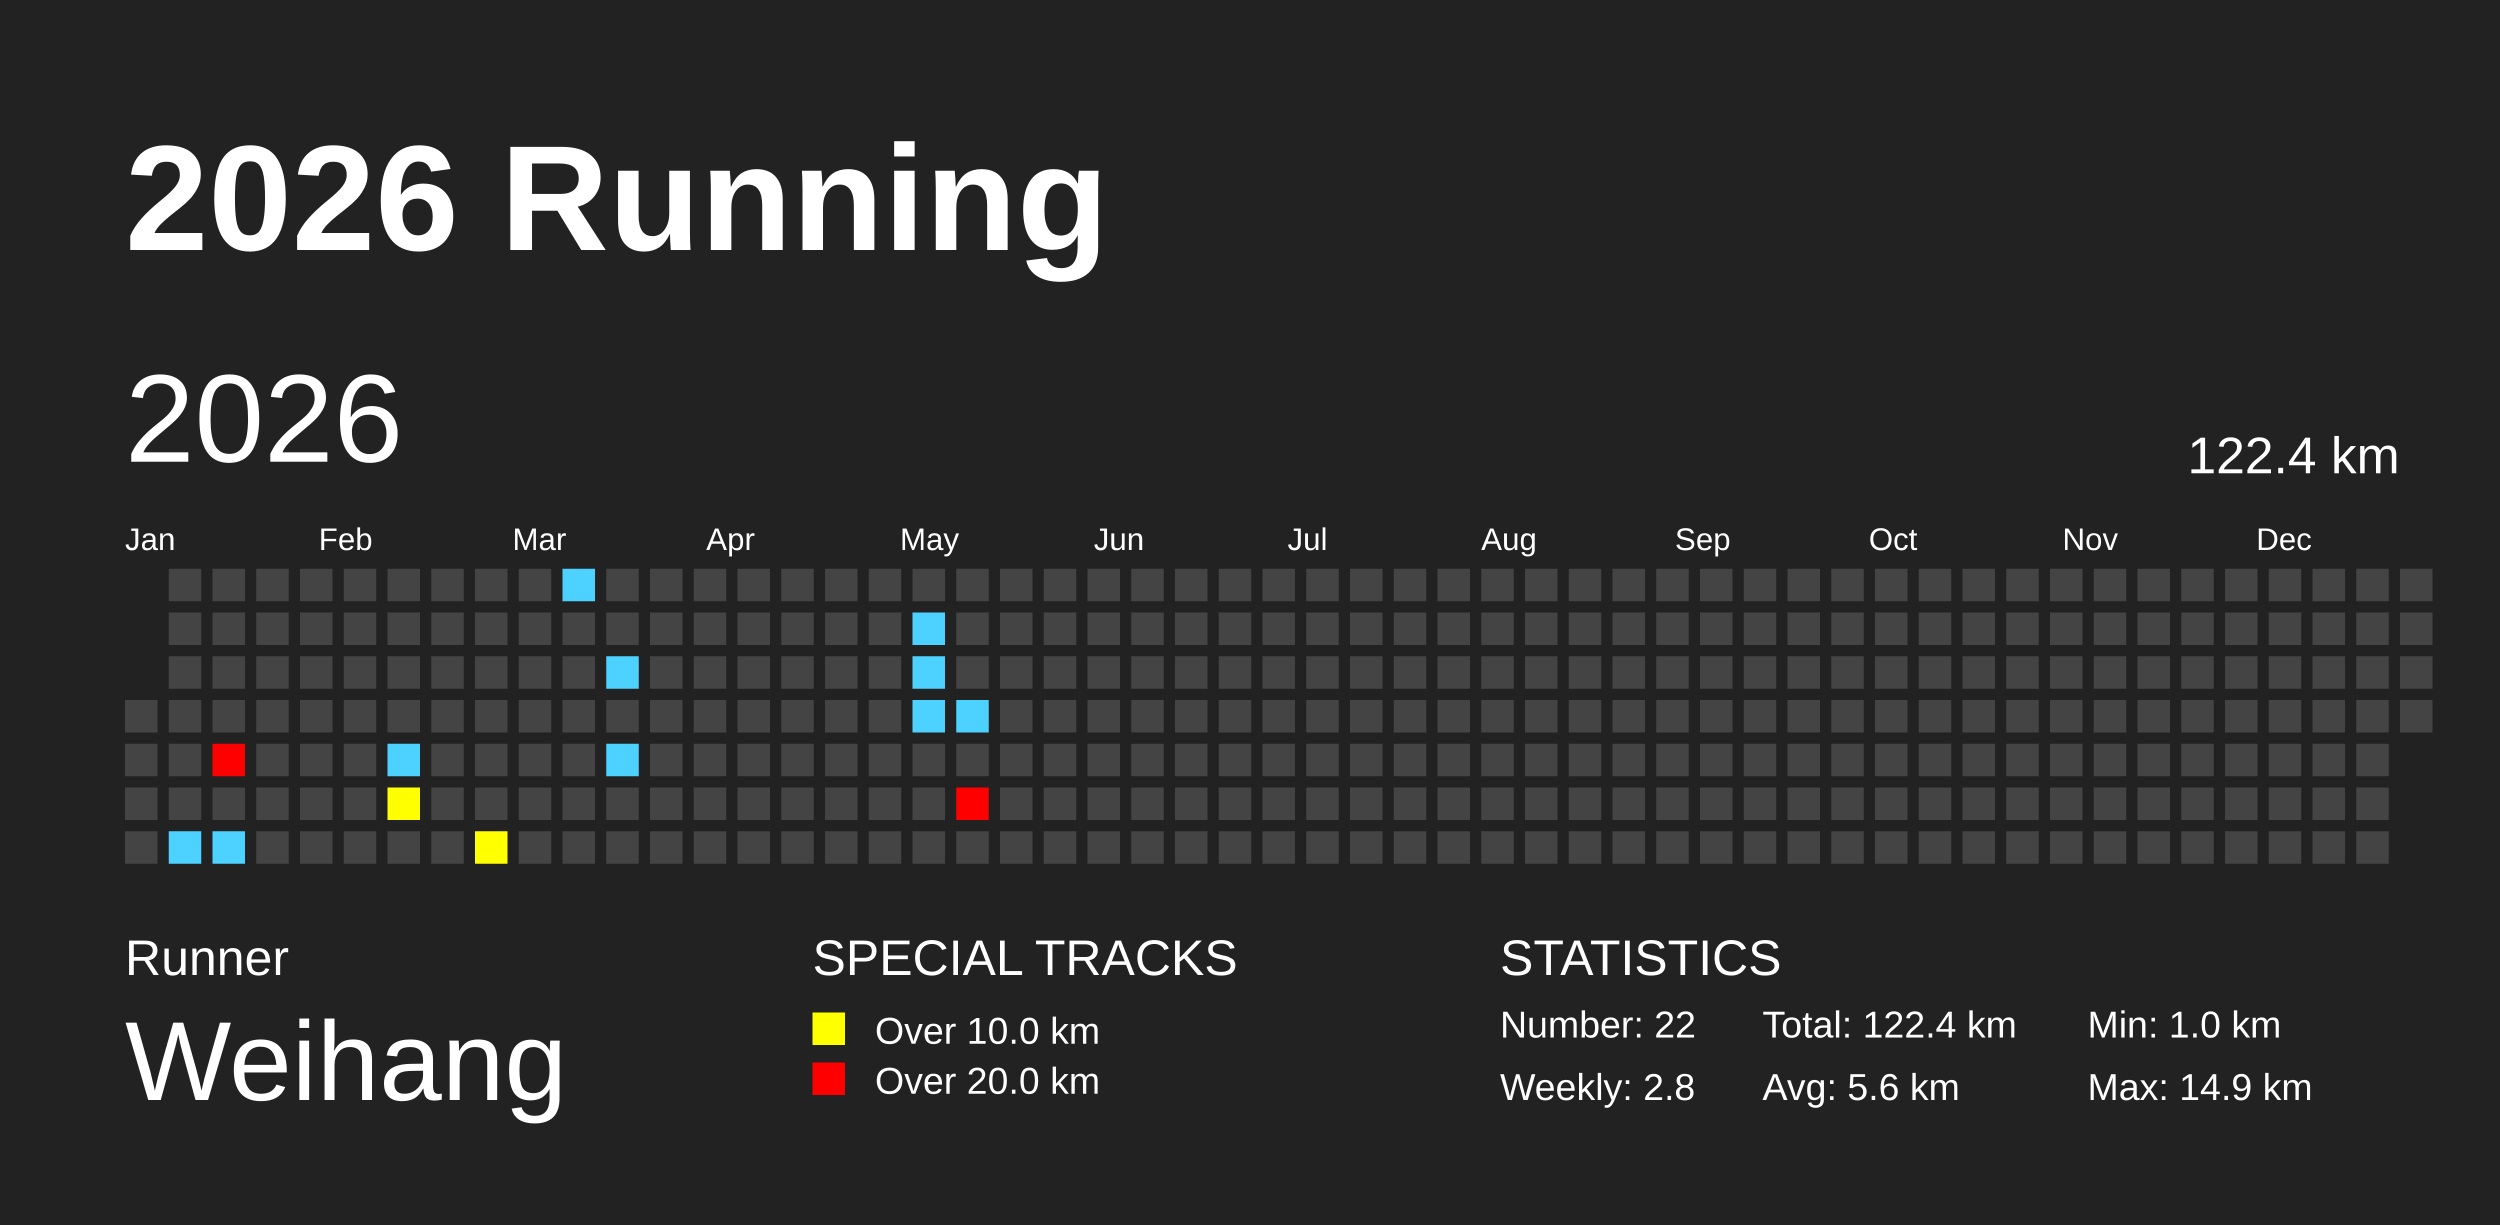
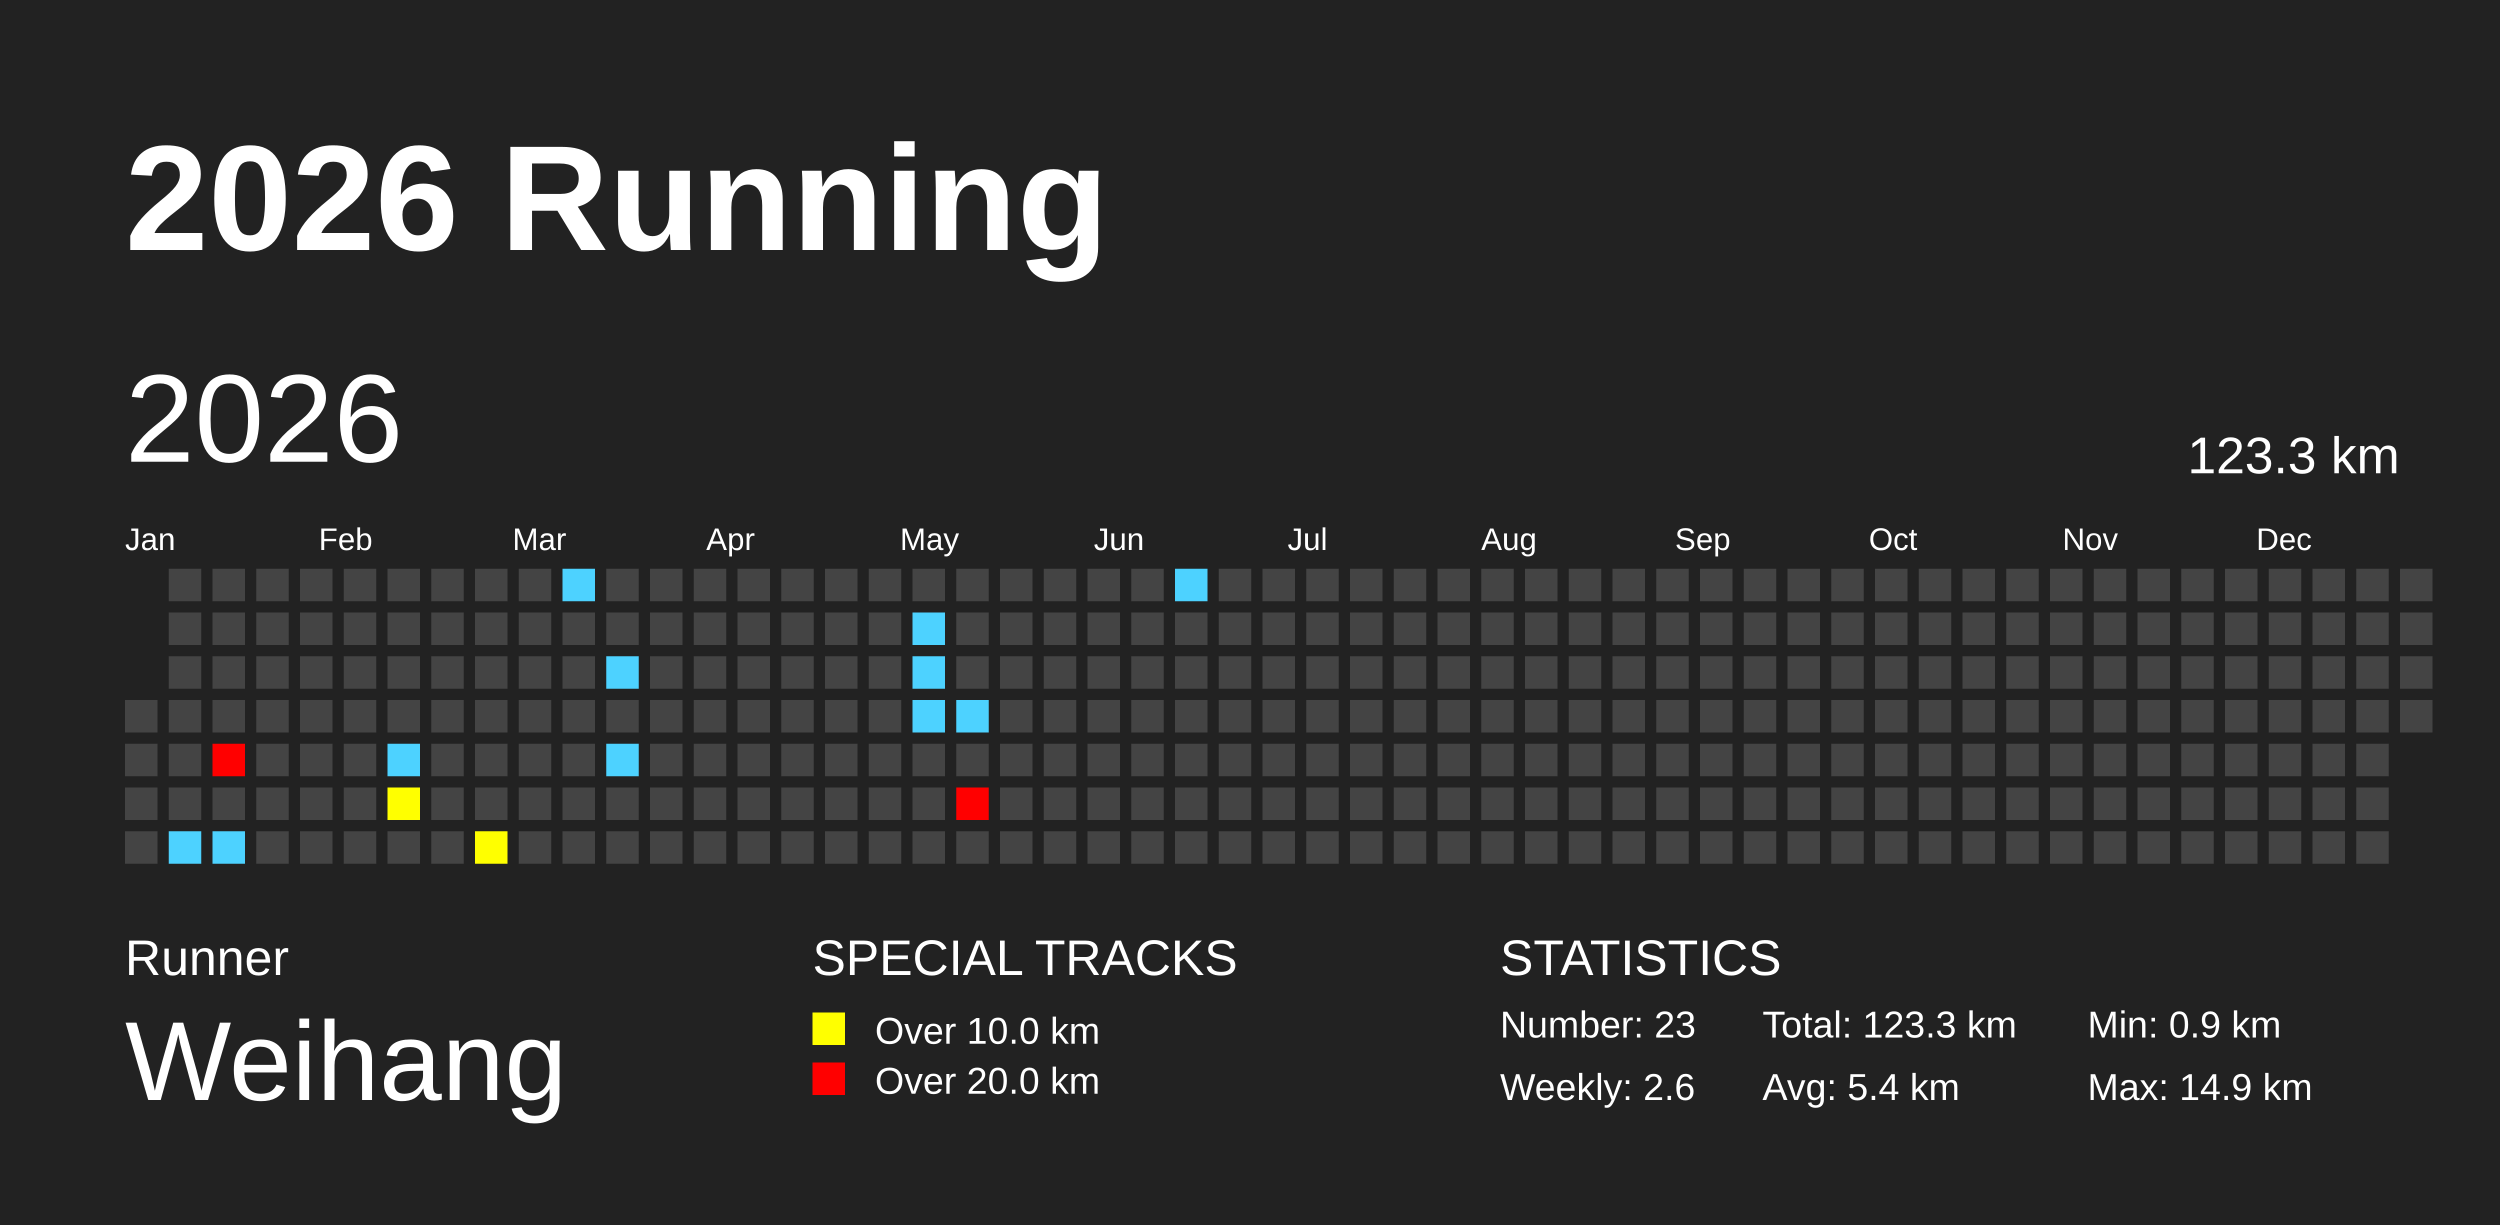
<svg xmlns="http://www.w3.org/2000/svg" baseProfile="full" height="98mm" version="1.1" viewBox="0,0,200,98" width="200mm">
  <defs />
  <rect fill="#222222" height="98" width="200" x="0" y="0" />
  <text fill="#FFFFFF" style="font-size:12px; font-family:Arial; font-weight:bold;" x="10" y="20">2026 Running</text>
  <text fill="#FFFFFF" style="font-size:4px; font-family:Arial" x="10" y="78">Runner</text>
  <text fill="#FFFFFF" style="font-size:9px; font-family:Arial" x="10" y="88">Weihang</text>
  <text fill="#FFFFFF" style="font-size:4px; font-family:Arial" x="65" y="78">SPECIAL TRACKS</text>
  <rect fill="yellow" height="2.6" width="2.6" x="65" y="81" />
  <text fill="#FFFFFF" style="font-size:3px; font-family:Arial" x="70" y="83.5">Over 10.0 km</text>
  <rect fill="red" height="2.6" width="2.6" x="65" y="85" />
  <text fill="#FFFFFF" style="font-size:3px; font-family:Arial" x="70" y="87.5">Over 20.0 km</text>
  <text fill="#FFFFFF" style="font-size:4px; font-family:Arial" x="120" y="78">STATISTICS</text>
-   <text fill="#FFFFFF" style="font-size:3px; font-family:Arial" x="120" y="83">Number: 22</text>
-   <text fill="#FFFFFF" style="font-size:3px; font-family:Arial" x="120" y="88">Weekly: 2.8</text>
-   <text fill="#FFFFFF" style="font-size:3px; font-family:Arial" x="141" y="83">Total: 122.4 km</text>
-   <text fill="#FFFFFF" style="font-size:3px; font-family:Arial" x="141" y="88">Avg: 5.6 km</text>
-   <text fill="#FFFFFF" style="font-size:3px; font-family:Arial" x="167" y="83">Min: 1.0 km</text>
+   <text fill="#FFFFFF" style="font-size:3px; font-family:Arial" x="120" y="83">Number: 23</text>
+   <text fill="#FFFFFF" style="font-size:3px; font-family:Arial" x="120" y="88">Weekly: 2.6</text>
+   <text fill="#FFFFFF" style="font-size:3px; font-family:Arial" x="141" y="83">Total: 123.3 km</text>
+   <text fill="#FFFFFF" style="font-size:3px; font-family:Arial" x="141" y="88">Avg: 5.4 km</text>
+   <text fill="#FFFFFF" style="font-size:3px; font-family:Arial" x="167" y="83">Min: 0.9 km</text>
  <text fill="#FFFFFF" style="font-size:3px; font-family:Arial" x="167" y="88">Max: 14.9 km</text>
  <text dominant-baseline="hanging" fill="#FFFFFF" style="font-size:10.0px; font-family:Arial;" x="10" y="30">2026</text>
-   <text dominant-baseline="hanging" fill="#FFFFFF" style="font-size:4.125px; font-family:Arial;" x="175" y="35">122.4 km</text>
+   <text dominant-baseline="hanging" fill="#FFFFFF" style="font-size:4.125px; font-family:Arial;" x="175" y="35">123.3 km</text>
  <text fill="#FFFFFF" style="font-size:2.5px; font-family:Arial" x="10.0" y="44">Jan</text>
  <text fill="#FFFFFF" style="font-size:2.5px; font-family:Arial" x="25.5" y="44">Feb</text>
  <text fill="#FFFFFF" style="font-size:2.5px; font-family:Arial" x="41.0" y="44">Mar</text>
  <text fill="#FFFFFF" style="font-size:2.5px; font-family:Arial" x="56.5" y="44">Apr</text>
  <text fill="#FFFFFF" style="font-size:2.5px; font-family:Arial" x="72.0" y="44">May</text>
  <text fill="#FFFFFF" style="font-size:2.5px; font-family:Arial" x="87.5" y="44">Jun</text>
  <text fill="#FFFFFF" style="font-size:2.5px; font-family:Arial" x="103.0" y="44">Jul</text>
  <text fill="#FFFFFF" style="font-size:2.5px; font-family:Arial" x="118.5" y="44">Aug</text>
  <text fill="#FFFFFF" style="font-size:2.5px; font-family:Arial" x="134.0" y="44">Sep</text>
  <text fill="#FFFFFF" style="font-size:2.5px; font-family:Arial" x="149.5" y="44">Oct</text>
  <text fill="#FFFFFF" style="font-size:2.5px; font-family:Arial" x="165.0" y="44">Nov</text>
  <text fill="#FFFFFF" style="font-size:2.5px; font-family:Arial" x="180.5" y="44">Dec</text>
  <rect fill="#444444" height="2.6" width="2.6" x="10.0" y="56.0" />
  <rect fill="#444444" height="2.6" width="2.6" x="10.0" y="59.5" />
  <rect fill="#444444" height="2.6" width="2.6" x="10.0" y="63.0" />
  <rect fill="#444444" height="2.6" width="2.6" x="10.0" y="66.5" />
  <rect fill="#444444" height="2.6" width="2.6" x="13.5" y="45.5" />
  <rect fill="#444444" height="2.6" width="2.6" x="13.5" y="49.0" />
  <rect fill="#444444" height="2.6" width="2.6" x="13.5" y="52.5" />
  <rect fill="#444444" height="2.6" width="2.6" x="13.5" y="56.0" />
  <rect fill="#444444" height="2.6" width="2.6" x="13.5" y="59.5" />
  <rect fill="#444444" height="2.6" width="2.6" x="13.5" y="63.0" />
  <rect fill="#4DD2FF" height="2.6" width="2.6" x="13.5" y="66.5" />
  <rect fill="#444444" height="2.6" width="2.6" x="17.0" y="45.5" />
  <rect fill="#444444" height="2.6" width="2.6" x="17.0" y="49.0" />
  <rect fill="#444444" height="2.6" width="2.6" x="17.0" y="52.5" />
  <rect fill="#444444" height="2.6" width="2.6" x="17.0" y="56.0" />
  <rect fill="red" height="2.6" width="2.6" x="17.0" y="59.5" />
  <rect fill="#444444" height="2.6" width="2.6" x="17.0" y="63.0" />
  <rect fill="#4DD2FF" height="2.6" width="2.6" x="17.0" y="66.5" />
  <rect fill="#444444" height="2.6" width="2.6" x="20.5" y="45.5" />
  <rect fill="#444444" height="2.6" width="2.6" x="20.5" y="49.0" />
  <rect fill="#444444" height="2.6" width="2.6" x="20.5" y="52.5" />
  <rect fill="#444444" height="2.6" width="2.6" x="20.5" y="56.0" />
  <rect fill="#444444" height="2.6" width="2.6" x="20.5" y="59.5" />
  <rect fill="#444444" height="2.6" width="2.6" x="20.5" y="63.0" />
  <rect fill="#444444" height="2.6" width="2.6" x="20.5" y="66.5" />
  <rect fill="#444444" height="2.6" width="2.6" x="24.0" y="45.5" />
  <rect fill="#444444" height="2.6" width="2.6" x="24.0" y="49.0" />
  <rect fill="#444444" height="2.6" width="2.6" x="24.0" y="52.5" />
  <rect fill="#444444" height="2.6" width="2.6" x="24.0" y="56.0" />
  <rect fill="#444444" height="2.6" width="2.6" x="24.0" y="59.5" />
  <rect fill="#444444" height="2.6" width="2.6" x="24.0" y="63.0" />
  <rect fill="#444444" height="2.6" width="2.6" x="24.0" y="66.5" />
  <rect fill="#444444" height="2.6" width="2.6" x="27.5" y="45.5" />
  <rect fill="#444444" height="2.6" width="2.6" x="27.5" y="49.0" />
  <rect fill="#444444" height="2.6" width="2.6" x="27.5" y="52.5" />
  <rect fill="#444444" height="2.6" width="2.6" x="27.5" y="56.0" />
  <rect fill="#444444" height="2.6" width="2.6" x="27.5" y="59.5" />
  <rect fill="#444444" height="2.6" width="2.6" x="27.5" y="63.0" />
  <rect fill="#444444" height="2.6" width="2.6" x="27.5" y="66.5" />
  <rect fill="#444444" height="2.6" width="2.6" x="31.0" y="45.5" />
  <rect fill="#444444" height="2.6" width="2.6" x="31.0" y="49.0" />
  <rect fill="#444444" height="2.6" width="2.6" x="31.0" y="52.5" />
  <rect fill="#444444" height="2.6" width="2.6" x="31.0" y="56.0" />
  <rect fill="#4DD2FF" height="2.6" width="2.6" x="31.0" y="59.5" />
  <rect fill="yellow" height="2.6" width="2.6" x="31.0" y="63.0" />
  <rect fill="#444444" height="2.6" width="2.6" x="31.0" y="66.5" />
  <rect fill="#444444" height="2.6" width="2.6" x="34.5" y="45.5" />
  <rect fill="#444444" height="2.6" width="2.6" x="34.5" y="49.0" />
  <rect fill="#444444" height="2.6" width="2.6" x="34.5" y="52.5" />
  <rect fill="#444444" height="2.6" width="2.6" x="34.5" y="56.0" />
  <rect fill="#444444" height="2.6" width="2.6" x="34.5" y="59.5" />
  <rect fill="#444444" height="2.6" width="2.6" x="34.5" y="63.0" />
  <rect fill="#444444" height="2.6" width="2.6" x="34.5" y="66.5" />
  <rect fill="#444444" height="2.6" width="2.6" x="38.0" y="45.5" />
  <rect fill="#444444" height="2.6" width="2.6" x="38.0" y="49.0" />
  <rect fill="#444444" height="2.6" width="2.6" x="38.0" y="52.5" />
  <rect fill="#444444" height="2.6" width="2.6" x="38.0" y="56.0" />
  <rect fill="#444444" height="2.6" width="2.6" x="38.0" y="59.5" />
  <rect fill="#444444" height="2.6" width="2.6" x="38.0" y="63.0" />
  <rect fill="yellow" height="2.6" width="2.6" x="38.0" y="66.5" />
  <rect fill="#444444" height="2.6" width="2.6" x="41.5" y="45.5" />
  <rect fill="#444444" height="2.6" width="2.6" x="41.5" y="49.0" />
  <rect fill="#444444" height="2.6" width="2.6" x="41.5" y="52.5" />
  <rect fill="#444444" height="2.6" width="2.6" x="41.5" y="56.0" />
  <rect fill="#444444" height="2.6" width="2.6" x="41.5" y="59.5" />
  <rect fill="#444444" height="2.6" width="2.6" x="41.5" y="63.0" />
  <rect fill="#444444" height="2.6" width="2.6" x="41.5" y="66.5" />
  <rect fill="#4DD2FF" height="2.6" width="2.6" x="45.0" y="45.5" />
  <rect fill="#444444" height="2.6" width="2.6" x="45.0" y="49.0" />
  <rect fill="#444444" height="2.6" width="2.6" x="45.0" y="52.5" />
  <rect fill="#444444" height="2.6" width="2.6" x="45.0" y="56.0" />
  <rect fill="#444444" height="2.6" width="2.6" x="45.0" y="59.5" />
  <rect fill="#444444" height="2.6" width="2.6" x="45.0" y="63.0" />
  <rect fill="#444444" height="2.6" width="2.6" x="45.0" y="66.5" />
  <rect fill="#444444" height="2.6" width="2.6" x="48.5" y="45.5" />
  <rect fill="#444444" height="2.6" width="2.6" x="48.5" y="49.0" />
  <rect fill="#4DD2FF" height="2.6" width="2.6" x="48.5" y="52.5" />
  <rect fill="#444444" height="2.6" width="2.6" x="48.5" y="56.0" />
  <rect fill="#4DD2FF" height="2.6" width="2.6" x="48.5" y="59.5" />
  <rect fill="#444444" height="2.6" width="2.6" x="48.5" y="63.0" />
  <rect fill="#444444" height="2.6" width="2.6" x="48.5" y="66.5" />
  <rect fill="#444444" height="2.6" width="2.6" x="52.0" y="45.5" />
  <rect fill="#444444" height="2.6" width="2.6" x="52.0" y="49.0" />
  <rect fill="#444444" height="2.6" width="2.6" x="52.0" y="52.5" />
  <rect fill="#444444" height="2.6" width="2.6" x="52.0" y="56.0" />
  <rect fill="#444444" height="2.6" width="2.6" x="52.0" y="59.5" />
  <rect fill="#444444" height="2.6" width="2.6" x="52.0" y="63.0" />
  <rect fill="#444444" height="2.6" width="2.6" x="52.0" y="66.5" />
  <rect fill="#444444" height="2.6" width="2.6" x="55.5" y="45.5" />
  <rect fill="#444444" height="2.6" width="2.6" x="55.5" y="49.0" />
  <rect fill="#444444" height="2.6" width="2.6" x="55.5" y="52.5" />
  <rect fill="#444444" height="2.6" width="2.6" x="55.5" y="56.0" />
  <rect fill="#444444" height="2.6" width="2.6" x="55.5" y="59.5" />
  <rect fill="#444444" height="2.6" width="2.6" x="55.5" y="63.0" />
  <rect fill="#444444" height="2.6" width="2.6" x="55.5" y="66.5" />
  <rect fill="#444444" height="2.6" width="2.6" x="59.0" y="45.5" />
  <rect fill="#444444" height="2.6" width="2.6" x="59.0" y="49.0" />
  <rect fill="#444444" height="2.6" width="2.6" x="59.0" y="52.5" />
  <rect fill="#444444" height="2.6" width="2.6" x="59.0" y="56.0" />
  <rect fill="#444444" height="2.6" width="2.6" x="59.0" y="59.5" />
  <rect fill="#444444" height="2.6" width="2.6" x="59.0" y="63.0" />
  <rect fill="#444444" height="2.6" width="2.6" x="59.0" y="66.5" />
  <rect fill="#444444" height="2.6" width="2.6" x="62.5" y="45.5" />
  <rect fill="#444444" height="2.6" width="2.6" x="62.5" y="49.0" />
  <rect fill="#444444" height="2.6" width="2.6" x="62.5" y="52.5" />
  <rect fill="#444444" height="2.6" width="2.6" x="62.5" y="56.0" />
  <rect fill="#444444" height="2.6" width="2.6" x="62.5" y="59.5" />
  <rect fill="#444444" height="2.6" width="2.6" x="62.5" y="63.0" />
  <rect fill="#444444" height="2.6" width="2.6" x="62.5" y="66.5" />
  <rect fill="#444444" height="2.6" width="2.6" x="66.0" y="45.5" />
  <rect fill="#444444" height="2.6" width="2.6" x="66.0" y="49.0" />
  <rect fill="#444444" height="2.6" width="2.6" x="66.0" y="52.5" />
  <rect fill="#444444" height="2.6" width="2.6" x="66.0" y="56.0" />
  <rect fill="#444444" height="2.6" width="2.6" x="66.0" y="59.5" />
  <rect fill="#444444" height="2.6" width="2.6" x="66.0" y="63.0" />
  <rect fill="#444444" height="2.6" width="2.6" x="66.0" y="66.5" />
  <rect fill="#444444" height="2.6" width="2.6" x="69.5" y="45.5" />
  <rect fill="#444444" height="2.6" width="2.6" x="69.5" y="49.0" />
  <rect fill="#444444" height="2.6" width="2.6" x="69.5" y="52.5" />
  <rect fill="#444444" height="2.6" width="2.6" x="69.5" y="56.0" />
  <rect fill="#444444" height="2.6" width="2.6" x="69.5" y="59.5" />
  <rect fill="#444444" height="2.6" width="2.6" x="69.5" y="63.0" />
  <rect fill="#444444" height="2.6" width="2.6" x="69.5" y="66.5" />
  <rect fill="#444444" height="2.6" width="2.6" x="73.0" y="45.5" />
  <rect fill="#4DD2FF" height="2.6" width="2.6" x="73.0" y="49.0" />
  <rect fill="#4DD2FF" height="2.6" width="2.6" x="73.0" y="52.5" />
  <rect fill="#4DD2FF" height="2.6" width="2.6" x="73.0" y="56.0" />
  <rect fill="#444444" height="2.6" width="2.6" x="73.0" y="59.5" />
  <rect fill="#444444" height="2.6" width="2.6" x="73.0" y="63.0" />
  <rect fill="#444444" height="2.6" width="2.6" x="73.0" y="66.5" />
  <rect fill="#444444" height="2.6" width="2.6" x="76.5" y="45.5" />
  <rect fill="#444444" height="2.6" width="2.6" x="76.5" y="49.0" />
  <rect fill="#444444" height="2.6" width="2.6" x="76.5" y="52.5" />
  <rect fill="#4DD2FF" height="2.6" width="2.6" x="76.5" y="56.0" />
  <rect fill="#444444" height="2.6" width="2.6" x="76.5" y="59.5" />
  <rect fill="red" height="2.6" width="2.6" x="76.5" y="63.0" />
  <rect fill="#444444" height="2.6" width="2.6" x="76.5" y="66.5" />
  <rect fill="#444444" height="2.6" width="2.6" x="80.0" y="45.5" />
  <rect fill="#444444" height="2.6" width="2.6" x="80.0" y="49.0" />
  <rect fill="#444444" height="2.6" width="2.6" x="80.0" y="52.5" />
  <rect fill="#444444" height="2.6" width="2.6" x="80.0" y="56.0" />
  <rect fill="#444444" height="2.6" width="2.6" x="80.0" y="59.5" />
  <rect fill="#444444" height="2.6" width="2.6" x="80.0" y="63.0" />
  <rect fill="#444444" height="2.6" width="2.6" x="80.0" y="66.5" />
  <rect fill="#444444" height="2.6" width="2.6" x="83.5" y="45.5" />
  <rect fill="#444444" height="2.6" width="2.6" x="83.5" y="49.0" />
  <rect fill="#444444" height="2.6" width="2.6" x="83.5" y="52.5" />
  <rect fill="#444444" height="2.6" width="2.6" x="83.5" y="56.0" />
  <rect fill="#444444" height="2.6" width="2.6" x="83.5" y="59.5" />
  <rect fill="#444444" height="2.6" width="2.6" x="83.5" y="63.0" />
  <rect fill="#444444" height="2.6" width="2.6" x="83.5" y="66.5" />
  <rect fill="#444444" height="2.6" width="2.6" x="87.0" y="45.5" />
  <rect fill="#444444" height="2.6" width="2.6" x="87.0" y="49.0" />
  <rect fill="#444444" height="2.6" width="2.6" x="87.0" y="52.5" />
  <rect fill="#444444" height="2.6" width="2.6" x="87.0" y="56.0" />
  <rect fill="#444444" height="2.6" width="2.6" x="87.0" y="59.5" />
  <rect fill="#444444" height="2.6" width="2.6" x="87.0" y="63.0" />
  <rect fill="#444444" height="2.6" width="2.6" x="87.0" y="66.5" />
  <rect fill="#444444" height="2.6" width="2.6" x="90.5" y="45.5" />
  <rect fill="#444444" height="2.6" width="2.6" x="90.5" y="49.0" />
  <rect fill="#444444" height="2.6" width="2.6" x="90.5" y="52.5" />
  <rect fill="#444444" height="2.6" width="2.6" x="90.5" y="56.0" />
  <rect fill="#444444" height="2.6" width="2.6" x="90.5" y="59.5" />
  <rect fill="#444444" height="2.6" width="2.6" x="90.5" y="63.0" />
  <rect fill="#444444" height="2.6" width="2.6" x="90.5" y="66.5" />
-   <rect fill="#444444" height="2.6" width="2.6" x="94.0" y="45.5" />
+   <rect fill="#4DD2FF" height="2.6" width="2.6" x="94.0" y="45.5" />
  <rect fill="#444444" height="2.6" width="2.6" x="94.0" y="49.0" />
  <rect fill="#444444" height="2.6" width="2.6" x="94.0" y="52.5" />
  <rect fill="#444444" height="2.6" width="2.6" x="94.0" y="56.0" />
  <rect fill="#444444" height="2.6" width="2.6" x="94.0" y="59.5" />
  <rect fill="#444444" height="2.6" width="2.6" x="94.0" y="63.0" />
  <rect fill="#444444" height="2.6" width="2.6" x="94.0" y="66.5" />
  <rect fill="#444444" height="2.6" width="2.6" x="97.5" y="45.5" />
  <rect fill="#444444" height="2.6" width="2.6" x="97.5" y="49.0" />
  <rect fill="#444444" height="2.6" width="2.6" x="97.5" y="52.5" />
  <rect fill="#444444" height="2.6" width="2.6" x="97.5" y="56.0" />
  <rect fill="#444444" height="2.6" width="2.6" x="97.5" y="59.5" />
  <rect fill="#444444" height="2.6" width="2.6" x="97.5" y="63.0" />
  <rect fill="#444444" height="2.6" width="2.6" x="97.5" y="66.5" />
  <rect fill="#444444" height="2.6" width="2.6" x="101.0" y="45.5" />
  <rect fill="#444444" height="2.6" width="2.6" x="101.0" y="49.0" />
  <rect fill="#444444" height="2.6" width="2.6" x="101.0" y="52.5" />
  <rect fill="#444444" height="2.6" width="2.6" x="101.0" y="56.0" />
  <rect fill="#444444" height="2.6" width="2.6" x="101.0" y="59.5" />
  <rect fill="#444444" height="2.6" width="2.6" x="101.0" y="63.0" />
  <rect fill="#444444" height="2.6" width="2.6" x="101.0" y="66.5" />
  <rect fill="#444444" height="2.6" width="2.6" x="104.5" y="45.5" />
  <rect fill="#444444" height="2.6" width="2.6" x="104.5" y="49.0" />
  <rect fill="#444444" height="2.6" width="2.6" x="104.5" y="52.5" />
  <rect fill="#444444" height="2.6" width="2.6" x="104.5" y="56.0" />
  <rect fill="#444444" height="2.6" width="2.6" x="104.5" y="59.5" />
  <rect fill="#444444" height="2.6" width="2.6" x="104.5" y="63.0" />
  <rect fill="#444444" height="2.6" width="2.6" x="104.5" y="66.5" />
  <rect fill="#444444" height="2.6" width="2.6" x="108.0" y="45.5" />
  <rect fill="#444444" height="2.6" width="2.6" x="108.0" y="49.0" />
  <rect fill="#444444" height="2.6" width="2.6" x="108.0" y="52.5" />
  <rect fill="#444444" height="2.6" width="2.6" x="108.0" y="56.0" />
  <rect fill="#444444" height="2.6" width="2.6" x="108.0" y="59.5" />
  <rect fill="#444444" height="2.6" width="2.6" x="108.0" y="63.0" />
  <rect fill="#444444" height="2.6" width="2.6" x="108.0" y="66.5" />
  <rect fill="#444444" height="2.6" width="2.6" x="111.5" y="45.5" />
  <rect fill="#444444" height="2.6" width="2.6" x="111.5" y="49.0" />
  <rect fill="#444444" height="2.6" width="2.6" x="111.5" y="52.5" />
  <rect fill="#444444" height="2.6" width="2.6" x="111.5" y="56.0" />
  <rect fill="#444444" height="2.6" width="2.6" x="111.5" y="59.5" />
  <rect fill="#444444" height="2.6" width="2.6" x="111.5" y="63.0" />
  <rect fill="#444444" height="2.6" width="2.6" x="111.5" y="66.5" />
  <rect fill="#444444" height="2.6" width="2.6" x="115.0" y="45.5" />
  <rect fill="#444444" height="2.6" width="2.6" x="115.0" y="49.0" />
  <rect fill="#444444" height="2.6" width="2.6" x="115.0" y="52.5" />
  <rect fill="#444444" height="2.6" width="2.6" x="115.0" y="56.0" />
  <rect fill="#444444" height="2.6" width="2.6" x="115.0" y="59.5" />
  <rect fill="#444444" height="2.6" width="2.6" x="115.0" y="63.0" />
  <rect fill="#444444" height="2.6" width="2.6" x="115.0" y="66.5" />
  <rect fill="#444444" height="2.6" width="2.6" x="118.5" y="45.5" />
  <rect fill="#444444" height="2.6" width="2.6" x="118.5" y="49.0" />
  <rect fill="#444444" height="2.6" width="2.6" x="118.5" y="52.5" />
  <rect fill="#444444" height="2.6" width="2.6" x="118.5" y="56.0" />
  <rect fill="#444444" height="2.6" width="2.6" x="118.5" y="59.5" />
  <rect fill="#444444" height="2.6" width="2.6" x="118.5" y="63.0" />
  <rect fill="#444444" height="2.6" width="2.6" x="118.5" y="66.5" />
  <rect fill="#444444" height="2.6" width="2.6" x="122.0" y="45.5" />
  <rect fill="#444444" height="2.6" width="2.6" x="122.0" y="49.0" />
  <rect fill="#444444" height="2.6" width="2.6" x="122.0" y="52.5" />
  <rect fill="#444444" height="2.6" width="2.6" x="122.0" y="56.0" />
  <rect fill="#444444" height="2.6" width="2.6" x="122.0" y="59.5" />
  <rect fill="#444444" height="2.6" width="2.6" x="122.0" y="63.0" />
  <rect fill="#444444" height="2.6" width="2.6" x="122.0" y="66.5" />
  <rect fill="#444444" height="2.6" width="2.6" x="125.5" y="45.5" />
  <rect fill="#444444" height="2.6" width="2.6" x="125.5" y="49.0" />
  <rect fill="#444444" height="2.6" width="2.6" x="125.5" y="52.5" />
  <rect fill="#444444" height="2.6" width="2.6" x="125.5" y="56.0" />
  <rect fill="#444444" height="2.6" width="2.6" x="125.5" y="59.5" />
  <rect fill="#444444" height="2.6" width="2.6" x="125.5" y="63.0" />
  <rect fill="#444444" height="2.6" width="2.6" x="125.5" y="66.5" />
  <rect fill="#444444" height="2.6" width="2.6" x="129.0" y="45.5" />
  <rect fill="#444444" height="2.6" width="2.6" x="129.0" y="49.0" />
  <rect fill="#444444" height="2.6" width="2.6" x="129.0" y="52.5" />
  <rect fill="#444444" height="2.6" width="2.6" x="129.0" y="56.0" />
  <rect fill="#444444" height="2.6" width="2.6" x="129.0" y="59.5" />
  <rect fill="#444444" height="2.6" width="2.6" x="129.0" y="63.0" />
  <rect fill="#444444" height="2.6" width="2.6" x="129.0" y="66.5" />
  <rect fill="#444444" height="2.6" width="2.6" x="132.5" y="45.5" />
  <rect fill="#444444" height="2.6" width="2.6" x="132.5" y="49.0" />
  <rect fill="#444444" height="2.6" width="2.6" x="132.5" y="52.5" />
  <rect fill="#444444" height="2.6" width="2.6" x="132.5" y="56.0" />
  <rect fill="#444444" height="2.6" width="2.6" x="132.5" y="59.5" />
  <rect fill="#444444" height="2.6" width="2.6" x="132.5" y="63.0" />
  <rect fill="#444444" height="2.6" width="2.6" x="132.5" y="66.5" />
  <rect fill="#444444" height="2.6" width="2.6" x="136.0" y="45.5" />
  <rect fill="#444444" height="2.6" width="2.6" x="136.0" y="49.0" />
  <rect fill="#444444" height="2.6" width="2.6" x="136.0" y="52.5" />
  <rect fill="#444444" height="2.6" width="2.6" x="136.0" y="56.0" />
  <rect fill="#444444" height="2.6" width="2.6" x="136.0" y="59.5" />
  <rect fill="#444444" height="2.6" width="2.6" x="136.0" y="63.0" />
  <rect fill="#444444" height="2.6" width="2.6" x="136.0" y="66.5" />
  <rect fill="#444444" height="2.6" width="2.6" x="139.5" y="45.5" />
  <rect fill="#444444" height="2.6" width="2.6" x="139.5" y="49.0" />
  <rect fill="#444444" height="2.6" width="2.6" x="139.5" y="52.5" />
  <rect fill="#444444" height="2.6" width="2.6" x="139.5" y="56.0" />
  <rect fill="#444444" height="2.6" width="2.6" x="139.5" y="59.5" />
  <rect fill="#444444" height="2.6" width="2.6" x="139.5" y="63.0" />
  <rect fill="#444444" height="2.6" width="2.6" x="139.5" y="66.5" />
  <rect fill="#444444" height="2.6" width="2.6" x="143.0" y="45.5" />
  <rect fill="#444444" height="2.6" width="2.6" x="143.0" y="49.0" />
  <rect fill="#444444" height="2.6" width="2.6" x="143.0" y="52.5" />
  <rect fill="#444444" height="2.6" width="2.6" x="143.0" y="56.0" />
  <rect fill="#444444" height="2.6" width="2.6" x="143.0" y="59.5" />
  <rect fill="#444444" height="2.6" width="2.6" x="143.0" y="63.0" />
  <rect fill="#444444" height="2.6" width="2.6" x="143.0" y="66.5" />
  <rect fill="#444444" height="2.6" width="2.6" x="146.5" y="45.5" />
  <rect fill="#444444" height="2.6" width="2.6" x="146.5" y="49.0" />
  <rect fill="#444444" height="2.6" width="2.6" x="146.5" y="52.5" />
  <rect fill="#444444" height="2.6" width="2.6" x="146.5" y="56.0" />
  <rect fill="#444444" height="2.6" width="2.6" x="146.5" y="59.5" />
  <rect fill="#444444" height="2.6" width="2.6" x="146.5" y="63.0" />
  <rect fill="#444444" height="2.6" width="2.6" x="146.5" y="66.5" />
  <rect fill="#444444" height="2.6" width="2.6" x="150.0" y="45.5" />
  <rect fill="#444444" height="2.6" width="2.6" x="150.0" y="49.0" />
  <rect fill="#444444" height="2.6" width="2.6" x="150.0" y="52.5" />
  <rect fill="#444444" height="2.6" width="2.6" x="150.0" y="56.0" />
  <rect fill="#444444" height="2.6" width="2.6" x="150.0" y="59.5" />
  <rect fill="#444444" height="2.6" width="2.6" x="150.0" y="63.0" />
  <rect fill="#444444" height="2.6" width="2.6" x="150.0" y="66.5" />
  <rect fill="#444444" height="2.6" width="2.6" x="153.5" y="45.5" />
  <rect fill="#444444" height="2.6" width="2.6" x="153.5" y="49.0" />
  <rect fill="#444444" height="2.6" width="2.6" x="153.5" y="52.5" />
  <rect fill="#444444" height="2.6" width="2.6" x="153.5" y="56.0" />
  <rect fill="#444444" height="2.6" width="2.6" x="153.5" y="59.5" />
  <rect fill="#444444" height="2.6" width="2.6" x="153.5" y="63.0" />
  <rect fill="#444444" height="2.6" width="2.6" x="153.5" y="66.5" />
  <rect fill="#444444" height="2.6" width="2.6" x="157.0" y="45.5" />
  <rect fill="#444444" height="2.6" width="2.6" x="157.0" y="49.0" />
  <rect fill="#444444" height="2.6" width="2.6" x="157.0" y="52.5" />
  <rect fill="#444444" height="2.6" width="2.6" x="157.0" y="56.0" />
  <rect fill="#444444" height="2.6" width="2.6" x="157.0" y="59.5" />
  <rect fill="#444444" height="2.6" width="2.6" x="157.0" y="63.0" />
  <rect fill="#444444" height="2.6" width="2.6" x="157.0" y="66.5" />
  <rect fill="#444444" height="2.6" width="2.6" x="160.5" y="45.5" />
  <rect fill="#444444" height="2.6" width="2.6" x="160.5" y="49.0" />
  <rect fill="#444444" height="2.6" width="2.6" x="160.5" y="52.5" />
  <rect fill="#444444" height="2.6" width="2.6" x="160.5" y="56.0" />
  <rect fill="#444444" height="2.6" width="2.6" x="160.5" y="59.5" />
  <rect fill="#444444" height="2.6" width="2.6" x="160.5" y="63.0" />
  <rect fill="#444444" height="2.6" width="2.6" x="160.5" y="66.5" />
  <rect fill="#444444" height="2.6" width="2.6" x="164.0" y="45.5" />
  <rect fill="#444444" height="2.6" width="2.6" x="164.0" y="49.0" />
  <rect fill="#444444" height="2.6" width="2.6" x="164.0" y="52.5" />
  <rect fill="#444444" height="2.6" width="2.6" x="164.0" y="56.0" />
  <rect fill="#444444" height="2.6" width="2.6" x="164.0" y="59.5" />
  <rect fill="#444444" height="2.6" width="2.6" x="164.0" y="63.0" />
  <rect fill="#444444" height="2.6" width="2.6" x="164.0" y="66.5" />
  <rect fill="#444444" height="2.6" width="2.6" x="167.5" y="45.5" />
  <rect fill="#444444" height="2.6" width="2.6" x="167.5" y="49.0" />
  <rect fill="#444444" height="2.6" width="2.6" x="167.5" y="52.5" />
  <rect fill="#444444" height="2.6" width="2.6" x="167.5" y="56.0" />
  <rect fill="#444444" height="2.6" width="2.6" x="167.5" y="59.5" />
  <rect fill="#444444" height="2.6" width="2.6" x="167.5" y="63.0" />
  <rect fill="#444444" height="2.6" width="2.6" x="167.5" y="66.5" />
  <rect fill="#444444" height="2.6" width="2.6" x="171.0" y="45.5" />
  <rect fill="#444444" height="2.6" width="2.6" x="171.0" y="49.0" />
  <rect fill="#444444" height="2.6" width="2.6" x="171.0" y="52.5" />
  <rect fill="#444444" height="2.6" width="2.6" x="171.0" y="56.0" />
  <rect fill="#444444" height="2.6" width="2.6" x="171.0" y="59.5" />
  <rect fill="#444444" height="2.6" width="2.6" x="171.0" y="63.0" />
  <rect fill="#444444" height="2.6" width="2.6" x="171.0" y="66.5" />
  <rect fill="#444444" height="2.6" width="2.6" x="174.5" y="45.5" />
  <rect fill="#444444" height="2.6" width="2.6" x="174.5" y="49.0" />
  <rect fill="#444444" height="2.6" width="2.6" x="174.5" y="52.5" />
  <rect fill="#444444" height="2.6" width="2.6" x="174.5" y="56.0" />
  <rect fill="#444444" height="2.6" width="2.6" x="174.5" y="59.5" />
  <rect fill="#444444" height="2.6" width="2.6" x="174.5" y="63.0" />
  <rect fill="#444444" height="2.6" width="2.6" x="174.5" y="66.5" />
  <rect fill="#444444" height="2.6" width="2.6" x="178.0" y="45.5" />
  <rect fill="#444444" height="2.6" width="2.6" x="178.0" y="49.0" />
  <rect fill="#444444" height="2.6" width="2.6" x="178.0" y="52.5" />
  <rect fill="#444444" height="2.6" width="2.6" x="178.0" y="56.0" />
  <rect fill="#444444" height="2.6" width="2.6" x="178.0" y="59.5" />
  <rect fill="#444444" height="2.6" width="2.6" x="178.0" y="63.0" />
  <rect fill="#444444" height="2.6" width="2.6" x="178.0" y="66.5" />
  <rect fill="#444444" height="2.6" width="2.6" x="181.5" y="45.5" />
  <rect fill="#444444" height="2.6" width="2.6" x="181.5" y="49.0" />
  <rect fill="#444444" height="2.6" width="2.6" x="181.5" y="52.5" />
  <rect fill="#444444" height="2.6" width="2.6" x="181.5" y="56.0" />
  <rect fill="#444444" height="2.6" width="2.6" x="181.5" y="59.5" />
  <rect fill="#444444" height="2.6" width="2.6" x="181.5" y="63.0" />
  <rect fill="#444444" height="2.6" width="2.6" x="181.5" y="66.5" />
  <rect fill="#444444" height="2.6" width="2.6" x="185.0" y="45.5" />
  <rect fill="#444444" height="2.6" width="2.6" x="185.0" y="49.0" />
  <rect fill="#444444" height="2.6" width="2.6" x="185.0" y="52.5" />
  <rect fill="#444444" height="2.6" width="2.6" x="185.0" y="56.0" />
  <rect fill="#444444" height="2.6" width="2.6" x="185.0" y="59.5" />
  <rect fill="#444444" height="2.6" width="2.6" x="185.0" y="63.0" />
  <rect fill="#444444" height="2.6" width="2.6" x="185.0" y="66.5" />
  <rect fill="#444444" height="2.6" width="2.6" x="188.5" y="45.5" />
  <rect fill="#444444" height="2.6" width="2.6" x="188.5" y="49.0" />
  <rect fill="#444444" height="2.6" width="2.6" x="188.5" y="52.5" />
  <rect fill="#444444" height="2.6" width="2.6" x="188.5" y="56.0" />
  <rect fill="#444444" height="2.6" width="2.6" x="188.5" y="59.5" />
  <rect fill="#444444" height="2.6" width="2.6" x="188.5" y="63.0" />
  <rect fill="#444444" height="2.6" width="2.6" x="188.5" y="66.5" />
  <rect fill="#444444" height="2.6" width="2.6" x="192.0" y="45.5" />
  <rect fill="#444444" height="2.6" width="2.6" x="192.0" y="49.0" />
  <rect fill="#444444" height="2.6" width="2.6" x="192.0" y="52.5" />
  <rect fill="#444444" height="2.6" width="2.6" x="192.0" y="56.0" />
</svg>
